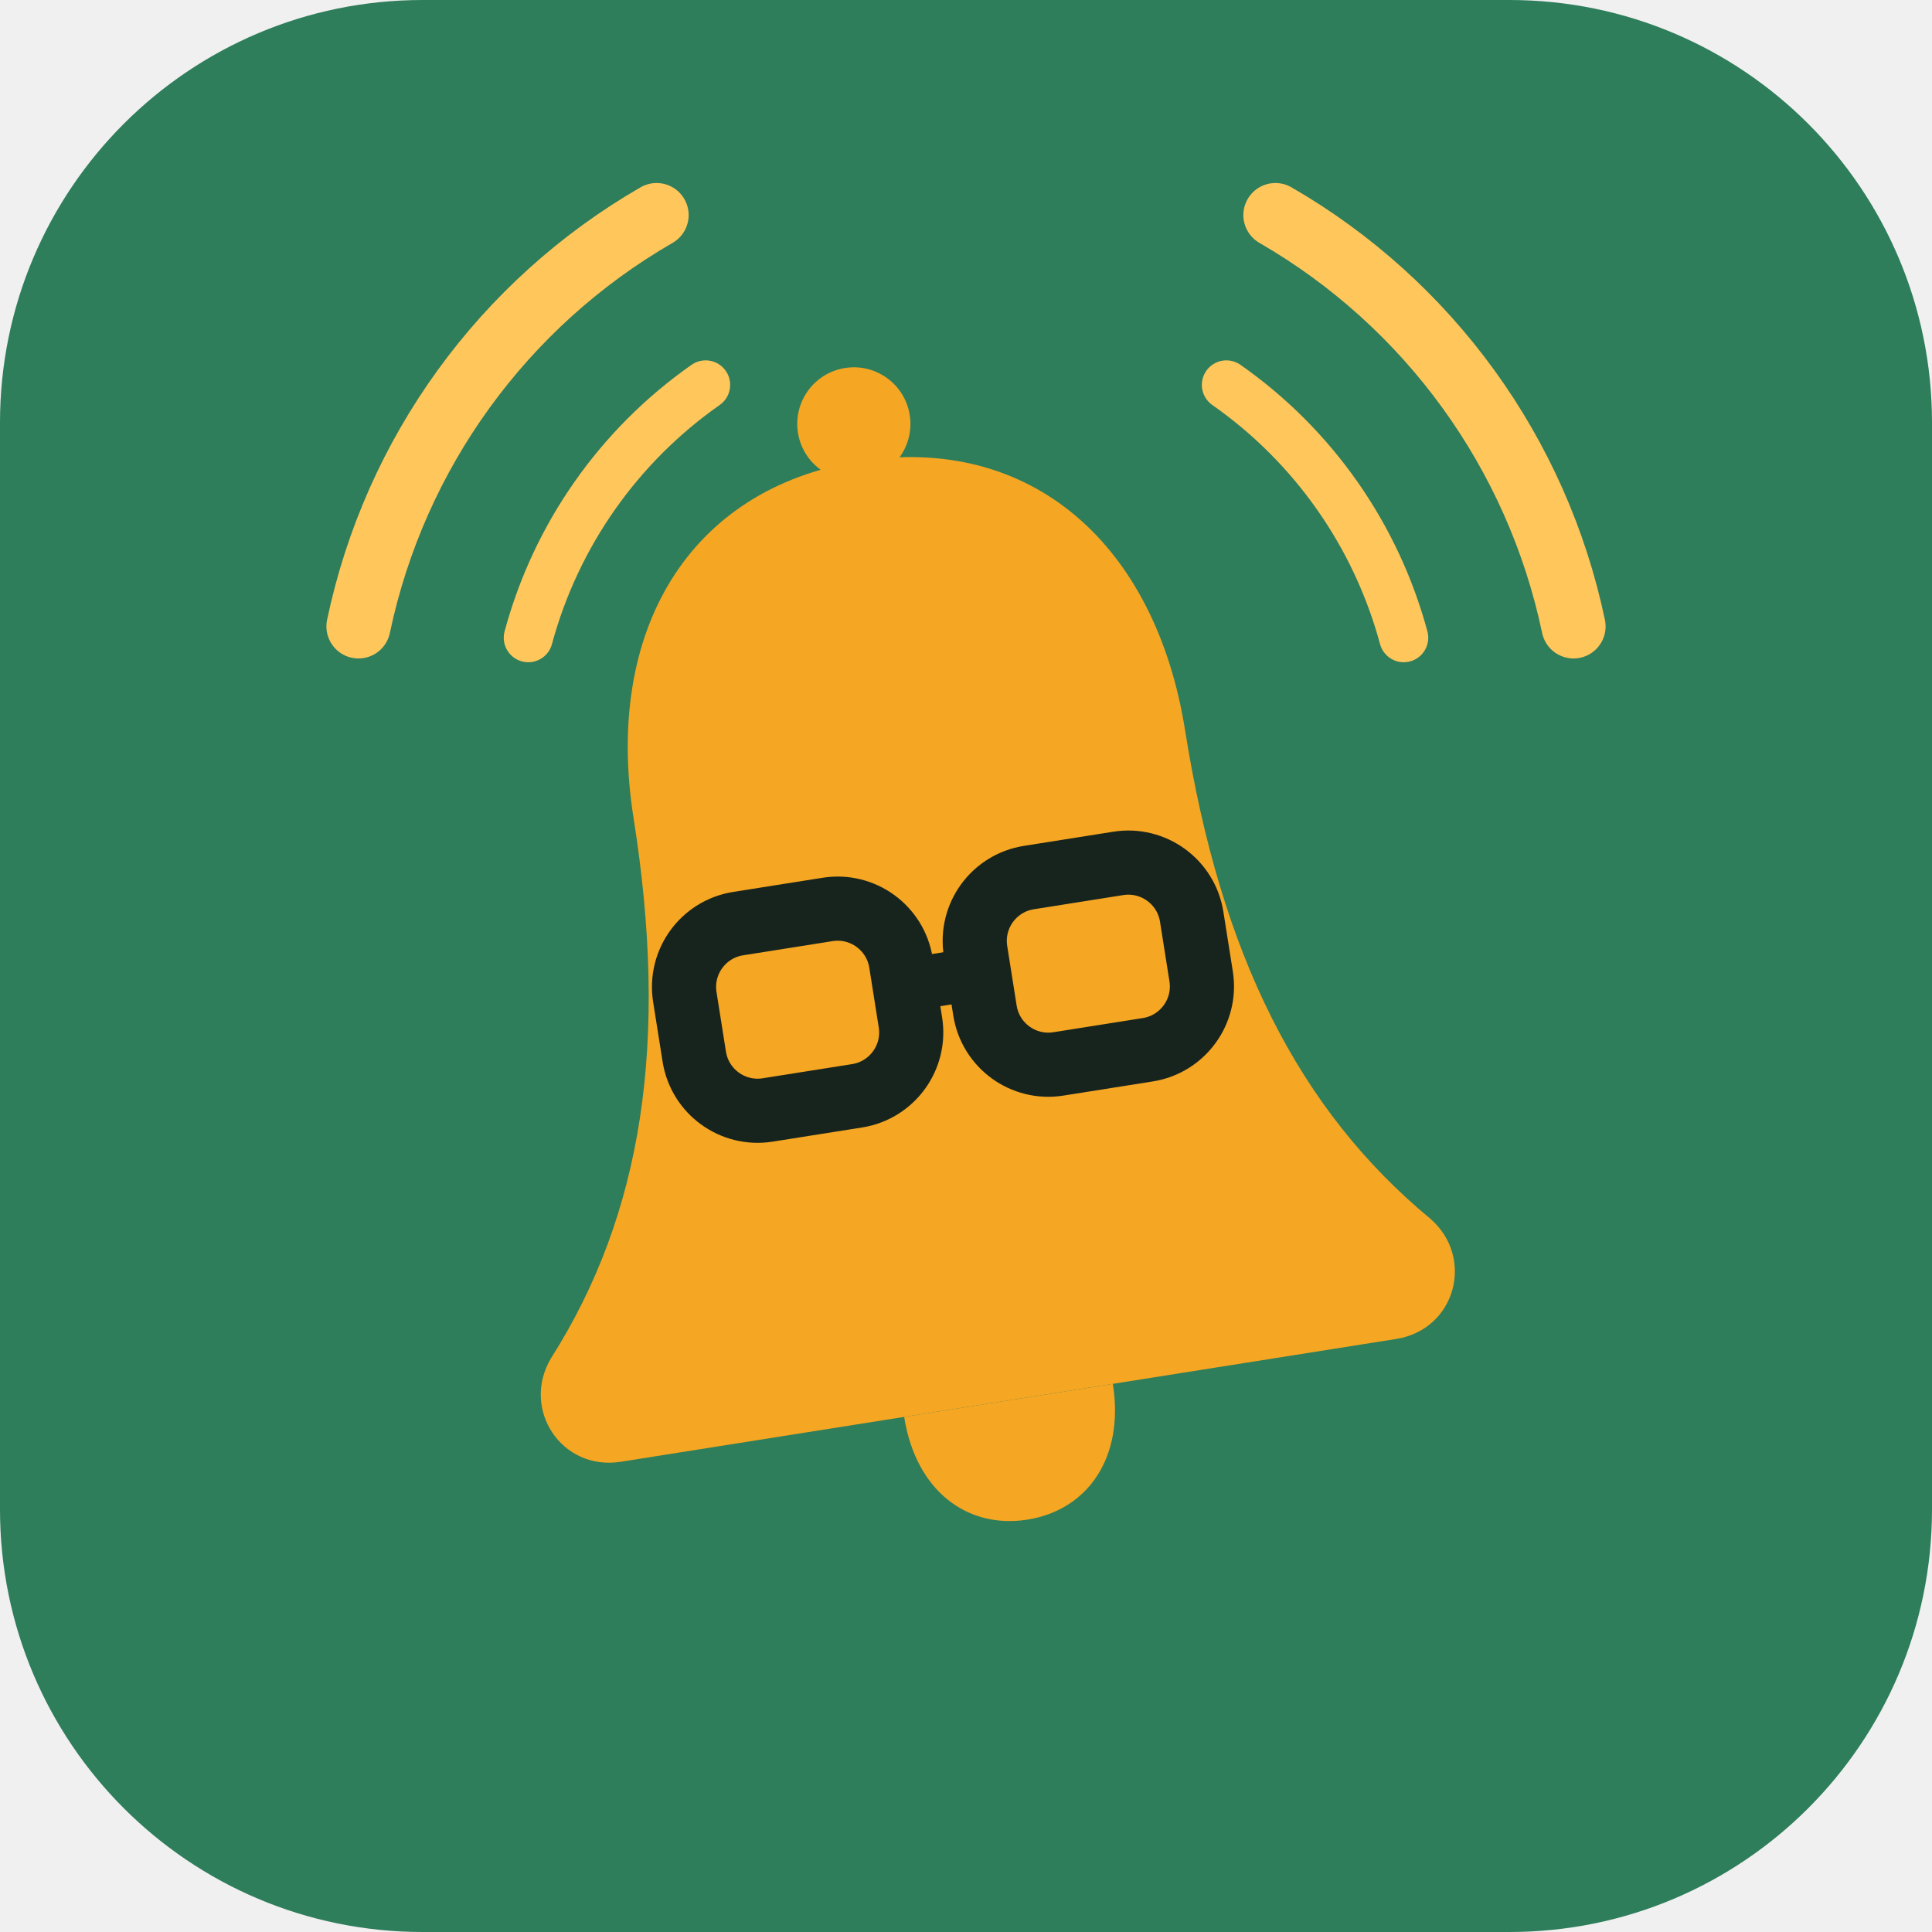
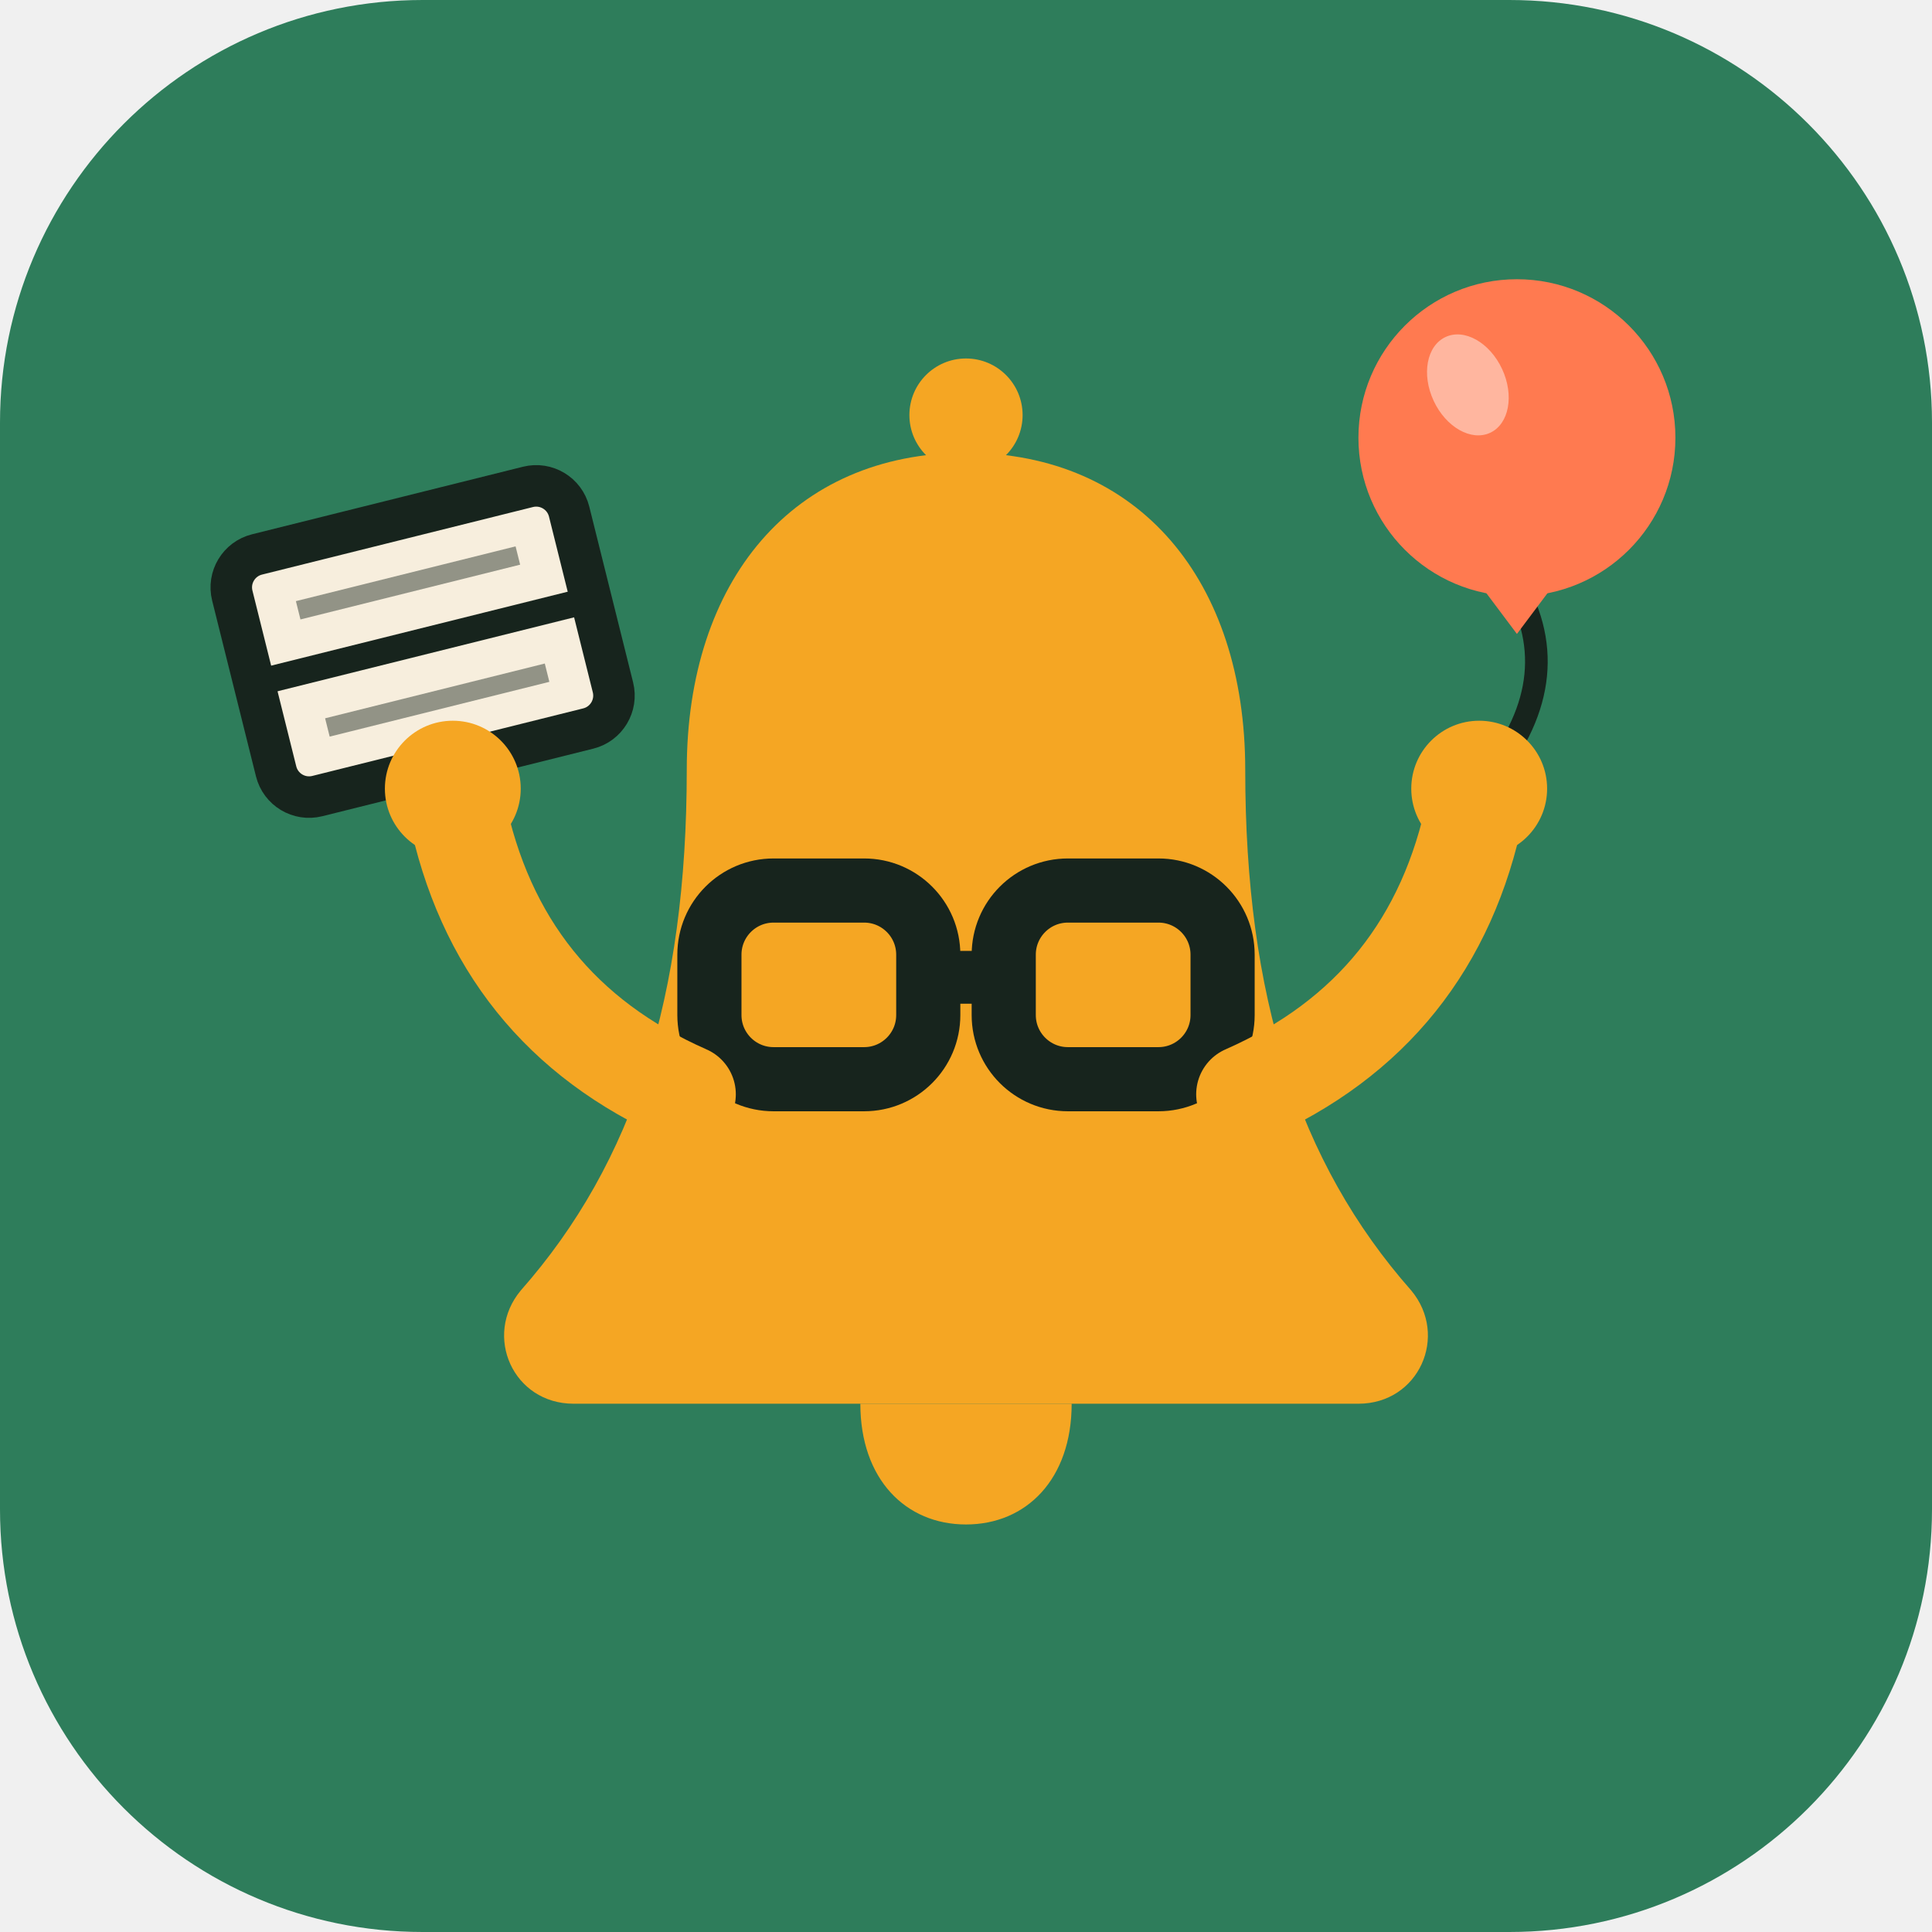
<svg xmlns="http://www.w3.org/2000/svg" viewBox="0 0 512 512">
  <rect width="512" height="512" rx="112" fill="#2E7D5B" />
-   <path d="M187 102 A 120 120 0 0 0 140 169" fill="none" stroke="#FFC65C" stroke-width="13" stroke-linecap="round" />
-   <path d="M174 57 A 165 165 0 0 0 95 166" fill="none" stroke="#FFC65C" stroke-width="17" stroke-linecap="round" />
-   <path d="M325 102 A 120 120 0 0 1 372 169" fill="none" stroke="#FFC65C" stroke-width="13" stroke-linecap="round" />
-   <path d="M338 57 A 165 165 0 0 1 417 166" fill="none" stroke="#FFC65C" stroke-width="17" stroke-linecap="round" />
-   <g transform="rotate(-9 256 300)">
-     <circle cx="256" cy="110" r="15" fill="#F5A623" />
-     <path d="M256 120 c -46 0 -74 34 -74 84 c 0 60 -14 104 -44 138 c -10 12 -2 30 14 30 h 208 c 16 0 24 -18 14 -30 c -30 -34 -44 -78 -44 -138 c 0 -50 -28 -84 -74 -84 z" fill="#F5A623" />
-     <path d="M228 372 c 0 20 12 32 28 32 s 28 -12 28 -32 z" fill="#F5A623" />
-     <rect x="188" y="236" width="58" height="50" rx="17" fill="#F5A623" stroke="#17241d" stroke-width="17" />
-     <rect x="266" y="236" width="58" height="50" rx="17" fill="#F5A623" stroke="#17241d" stroke-width="17" />
-     <rect x="242" y="252" width="28" height="14" rx="7" fill="#17241d" />
+   <g transform="rotate(-14 112 170)">
+     <rect x="66" y="137" width="92" height="66" rx="9" fill="#F7EEDD" stroke="#17241d" stroke-width="11" />
+     <line x1="66" y1="170" x2="158" y2="170" stroke="#17241d" stroke-width="7" />
+     <line x1="82" y1="154" x2="142" y2="154" stroke="#17241d" stroke-width="5" opacity="0.45" />
+     <line x1="82" y1="186" x2="142" y2="186" stroke="#17241d" stroke-width="5" opacity="0.45" />
  </g>
+   <path d="M402 156 Q 416 182 392 209" fill="none" stroke="#17241d" stroke-width="6" stroke-linecap="round" />
+   <circle cx="402" cy="116" r="42" fill="#FF7A50" />
+   <ellipse cx="389" cy="102" rx="10" ry="14" fill="#FFFFFF" opacity="0.45" transform="rotate(-25 389 102)" />
+   <polygon points="393,156 411,156 402,168" fill="#FF7A50" />
+   <circle cx="256" cy="110" r="15" fill="#F5A623" />
+   <path d="M256 120 c -46 0 -74 34 -74 84 c 0 60 -14 104 -44 138 c -10 12 -2 30 14 30 h 208 c 16 0 24 -18 14 -30 c -30 -34 -44 -78 -44 -138 c 0 -50 -28 -84 -74 -84 z" fill="#F5A623" />
+   <path d="M228 372 c 0 20 12 32 28 32 s 28 -12 28 -32 z" fill="#F5A623" />
+   <rect x="188" y="236" width="58" height="50" rx="17" fill="#F5A623" stroke="#17241d" stroke-width="17" />
+   <rect x="266" y="236" width="58" height="50" rx="17" fill="#F5A623" stroke="#17241d" stroke-width="17" />
+   <rect x="242" y="252" width="28" height="14" rx="7" fill="#17241d" />
+   <path d="M182 290 Q 132 268 121 214" fill="none" stroke="#F5A623" stroke-width="26" stroke-linecap="round" />
+   <circle cx="120" cy="209" r="18" fill="#F5A623" />
+   <path d="M330 290 Q 380 268 391 214" fill="none" stroke="#F5A623" stroke-width="26" stroke-linecap="round" />
+   <circle cx="392" cy="209" r="18" fill="#F5A623" />
</svg>
